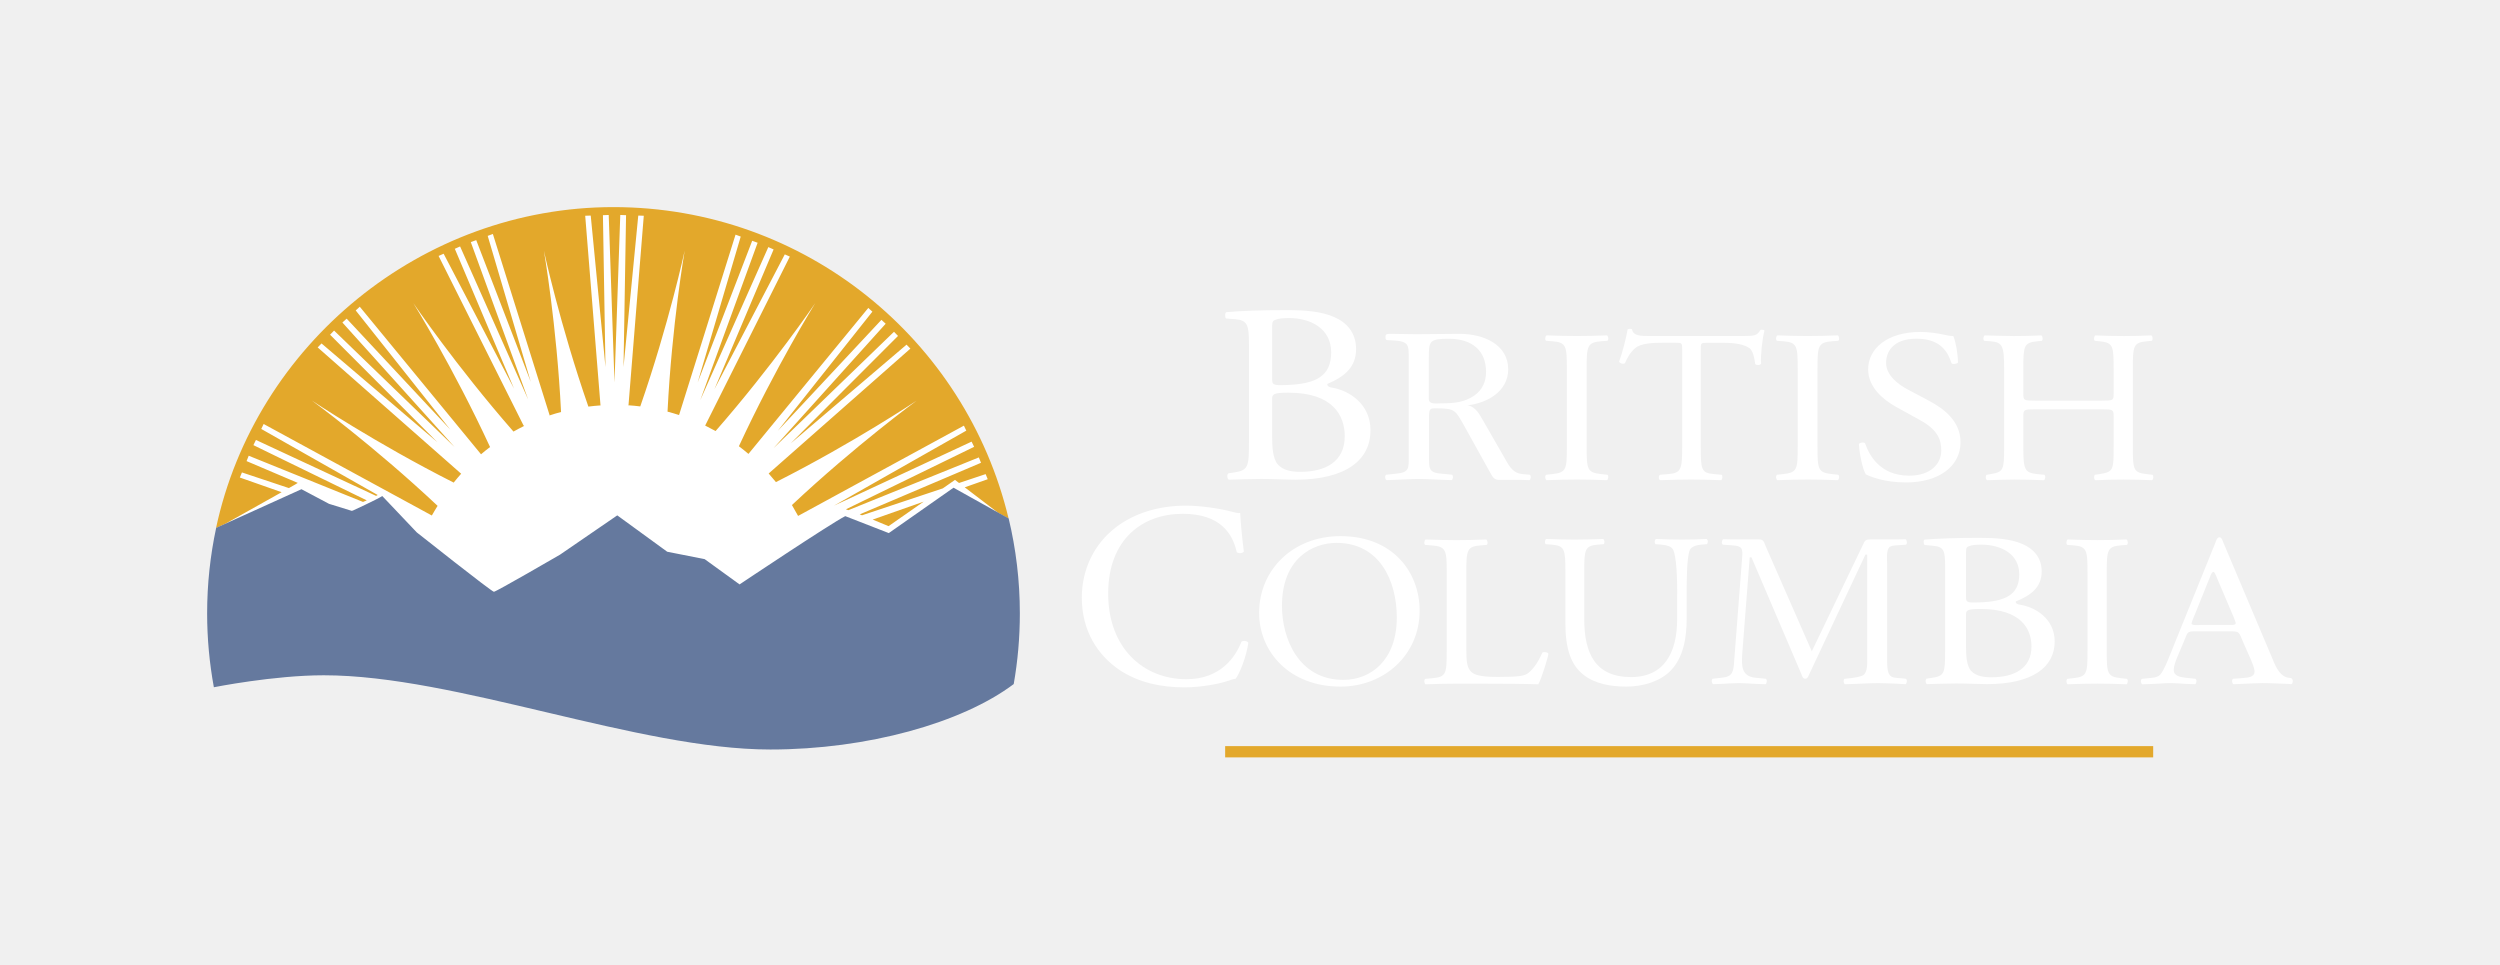
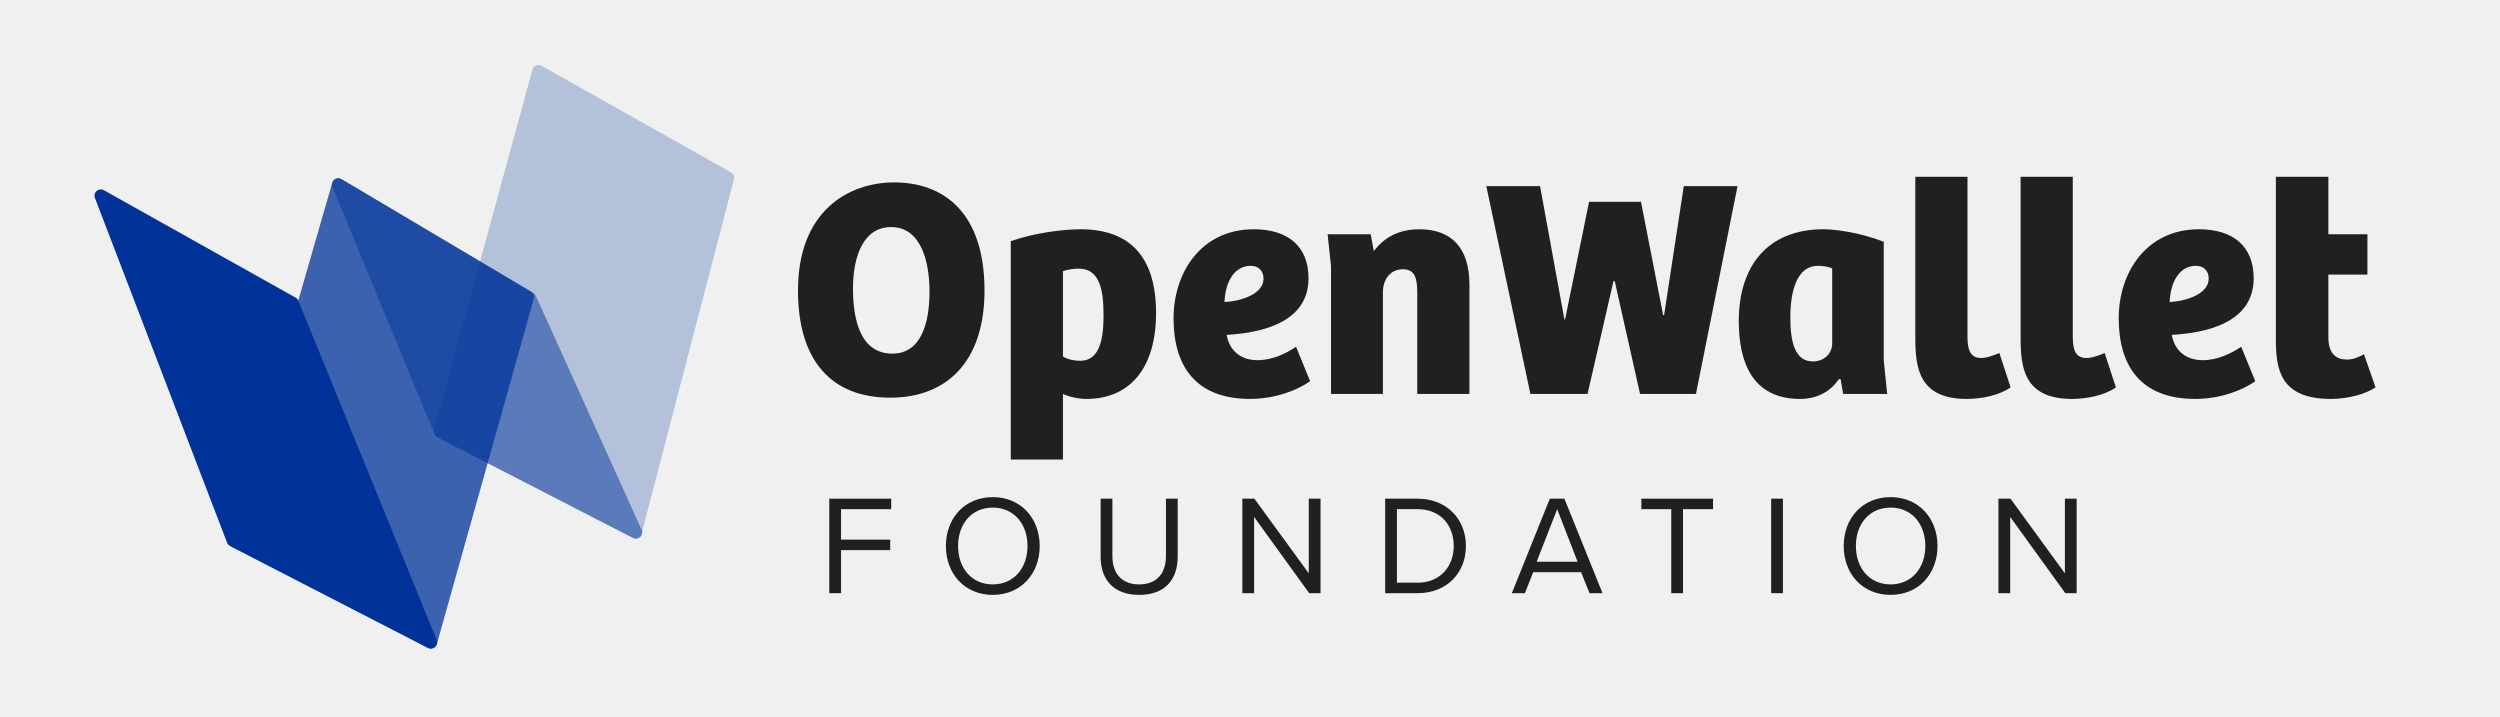
- <svg xmlns="http://www.w3.org/2000/svg" id="BC_ID" viewBox="0 0 847.65 327.01">
+ <svg xmlns="http://www.w3.org/2000/svg" id="Logos" viewBox="0 0 500 143.334">
  <defs>
-     <style>.cls-1{fill:#e3a82b;}.cls-1,.cls-2,.cls-3,.cls-4{stroke-width:0px;}.cls-2{fill:none;}.cls-3{fill:#fff;}.cls-4{fill:#65799e;}</style>
+     <style>
+       .cls-1, .cls-2, .cls-3, .cls-4 {
+         fill: #039;
+       }
+ 
+       .cls-5 {
+         fill: #221f20;
+       }
+ 
+       .cls-2 {
+         opacity: .5;
+       }
+ 
+       .cls-3 {
+         opacity: .75;
+       }
+ 
+       .cls-4 {
+         opacity: .25;
+       }
+     </style>
  </defs>
-   <path class="cls-3" d="m109.59,226.32c44.7,0,106.54,25.17,151.41,25.17,32.02,0,63.26-8.54,81.04-21.13,1.24-7.39,1.9-14.97,1.9-22.72,0-75.13-60.91-136.04-136.04-136.04s-136.04,60.91-136.04,136.04c0,7.65.64,15.15,1.86,22.46,4.9-.91,21.57-3.79,35.87-3.79Z" />
-   <rect class="cls-1" x="415.4" y="252.98" width="314.66" height="3.82" />
-   <path class="cls-3" d="m423.47,116.64c0-6.39-.45-8.08-4.76-8.43l-3-.21c-.49-.39-.35-2.12.1-2.16,5.17-.46,11.69-.69,20.6-.69,6.04,0,11.79.43,16.1,2.42,4.12,1.81,7.28,5.26,7.28,10.79,0,6.22-4.03,9.41-9.77,11.83,0,.86.77,1.12,1.82,1.29,5.17.86,12.84,5.18,12.84,14.42,0,10.01-8.24,16.75-25.49,16.75-2.78,0-7.47-.26-11.5-.26s-7.47.17-11.02.26c-.57-.26-.77-1.64-.19-2.16l1.73-.26c5.08-.78,5.27-1.73,5.27-10.79v-32.8Zm7.86,11.48c0,2.42.1,2.59,4.98,2.42,9.77-.35,15.04-2.94,15.04-11.05s-7-11.65-14.28-11.65c-2.11,0-3.55.17-4.41.52-.96.26-1.34.69-1.34,2.24v17.52Zm0,20.03c0,3.11.19,7.51,2.01,9.41,1.82,1.98,4.7,2.42,7.57,2.42,8.53,0,15.04-3.45,15.04-12.08,0-6.82-3.83-14.76-19.07-14.76-5.17,0-5.56.52-5.56,2.24v12.77Z" />
-   <path class="cls-3" d="m531.26,125.14c0-7.82-.16-9.07-4.99-9.44l-2.05-.15c-.49-.29-.33-1.62.16-1.84,4.09.15,6.87.22,10.31.22s6.06-.07,10.15-.22c.49.22.65,1.55.16,1.84l-2.04.15c-4.83.37-4.99,1.62-4.99,9.44v26.25c0,7.82.16,8.85,4.99,9.36l2.04.22c.49.29.33,1.62-.16,1.84-4.09-.15-6.87-.22-10.15-.22-3.44,0-6.22.07-10.31.22-.49-.22-.66-1.4-.16-1.84l2.05-.22c4.83-.52,4.99-1.55,4.99-9.36v-26.25Z" />
-   <path class="cls-3" d="m576.66,151.53c0,7.74.15,8.85,4.6,9.22l2.45.22c.46.29.31,1.62-.15,1.84-4.37-.15-6.98-.22-10.05-.22s-5.75.07-10.66.22c-.46-.22-.62-1.47,0-1.84l2.76-.22c4.37-.37,4.75-1.48,4.75-9.22v-32.96c0-2.28,0-2.36-2.3-2.36h-4.22c-3.3,0-7.51.15-9.43,1.84-1.84,1.62-2.61,3.24-3.45,5.09-.62.44-1.69.07-1.99-.52,1.22-3.32,2.38-8.04,2.91-10.98.23-.15,1.23-.22,1.46,0,.46,2.36,2.99,2.29,6.52,2.29h31.05c4.14,0,4.83-.15,5.98-2.06.38-.15,1.23-.07,1.38.22-.84,3.02-1.38,9-1.15,11.21-.31.59-1.61.59-1.99.15-.23-1.84-.77-4.57-1.92-5.38-1.76-1.25-4.68-1.84-8.89-1.84h-5.44c-2.3,0-2.22.07-2.22,2.51v32.81Z" />
-   <path class="cls-3" d="m609.53,125.14c0-7.82-.16-9.07-4.99-9.44l-2.05-.15c-.49-.29-.33-1.62.16-1.84,4.09.15,6.87.22,10.31.22s6.05-.07,10.15-.22c.49.22.66,1.55.17,1.84l-2.05.15c-4.83.37-4.99,1.62-4.99,9.44v26.25c0,7.82.16,8.85,4.99,9.36l2.05.22c.49.29.33,1.62-.17,1.84-4.09-.15-6.87-.22-10.15-.22-3.44,0-6.22.07-10.31.22-.49-.22-.65-1.4-.16-1.84l2.05-.22c4.83-.52,4.99-1.55,4.99-9.36v-26.25Z" />
-   <path class="cls-3" d="m646.2,163.57c-7.31,0-11.92-1.92-13.57-2.73-1.04-1.62-2.18-6.86-2.35-10.32.44-.52,1.74-.66,2.09-.22,1.31,3.76,4.87,10.98,14.96,10.98,7.31,0,10.87-4.05,10.87-8.48,0-3.24-.78-6.86-7.13-10.32l-8.26-4.57c-4.35-2.43-9.4-6.64-9.4-12.68,0-7,6.44-12.68,17.75-12.68,2.7,0,5.83.44,8.09.96,1.13.29,2.35.44,3.04.44.78,1.77,1.57,5.9,1.57,9-.35.44-1.74.66-2.18.22-1.13-3.54-3.48-8.33-11.83-8.33s-10.35,4.79-10.35,8.18c0,4.28,4.18,7.38,7.39,9.07l6.96,3.69c5.48,2.88,10.88,7.15,10.88,14.16,0,8.11-7.22,13.64-18.53,13.64Z" />
-   <path class="cls-3" d="m689.99,138.78c-3.81,0-3.96.15-3.96,2.36v10.4c0,7.74.4,8.77,4.84,9.22l2.3.22c.48.29.32,1.62-.16,1.84-4.28-.15-6.98-.22-10.08-.22-3.41,0-6.11.15-9.2.22-.47-.22-.63-1.4-.16-1.84l1.35-.22c4.45-.74,4.6-1.48,4.6-9.22v-26.54c0-7.74-.55-8.99-4.68-9.29l-2.06-.15c-.48-.29-.32-1.62.16-1.84,3.89.07,6.58.22,10,.22,3.1,0,5.79-.07,9.2-.22.48.22.63,1.55.16,1.84l-1.51.15c-4.6.44-4.76,1.55-4.76,9.29v8.48c0,2.28.16,2.36,3.96,2.36h22.69c3.81,0,3.97-.07,3.97-2.36v-8.48c0-7.74-.16-8.85-4.84-9.29l-1.51-.15c-.48-.29-.32-1.62.16-1.84,3.65.15,6.35.22,9.6.22s5.79-.07,9.36-.22c.48.22.63,1.55.16,1.84l-1.66.15c-4.6.44-4.76,1.55-4.76,9.29v26.54c0,7.74.16,8.7,4.76,9.22l1.9.22c.47.29.32,1.62-.16,1.84-3.81-.15-6.51-.22-9.6-.22-3.25,0-6.11.07-9.6.22-.48-.22-.63-1.4-.16-1.84l1.51-.22c4.84-.74,4.84-1.48,4.84-9.22v-10.4c0-2.21-.16-2.36-3.97-2.36h-22.69Z" />
-   <path class="cls-3" d="m378.06,179.01c6.52-5.07,14.83-7.57,24.12-7.57,4.82,0,11.61.98,15.81,2.14,1.07.27,1.7.45,2.5.36.09,2.05.54,7.65,1.25,13.09-.45.62-1.79.71-2.41.18-1.34-6.05-5.36-13-18.31-13-13.67,0-25.28,8.64-25.28,27.06s11.88,29.02,26.53,29.02c11.52,0,16.62-7.48,18.67-12.73.63-.44,1.97-.27,2.32.36-.62,4.63-2.95,10.5-4.29,12.2-1.07.18-2.14.53-3.13.89-1.97.71-8.4,2.05-14.11,2.05-8.04,0-15.72-1.6-22.24-5.96-7.15-4.9-12.69-12.99-12.69-24.48,0-9.88,4.47-18.34,11.26-23.59Z" />
-   <path class="cls-3" d="m426.92,207.81c0-14.75,11.61-26.03,27.56-26.03,17.88,0,26.86,12.31,26.86,25.29,0,14.89-11.92,25.73-26.86,25.73-17.19,0-27.56-11.72-27.56-25Zm46.68,1.55c0-12.17-5.65-25.29-20.44-25.29-8.05,0-18.5,5.24-18.5,21.38,0,10.91,5.57,25.07,20.82,25.07,9.29,0,18.12-6.64,18.12-21.16Z" />
-   <path class="cls-3" d="m568.68,201.47c0-4.57-.16-13.05-1.49-15.26-.55-.89-1.95-1.4-3.91-1.55l-1.95-.15c-.47-.52-.31-1.47.15-1.77,2.97.15,5.86.22,8.91.22,3.28,0,5.39-.08,8.21-.22.62.37.55,1.33.16,1.77l-1.88.15c-1.95.15-3.44.81-3.91,1.77-1.09,2.43-1.09,10.91-1.09,15.04v8.33c0,6.42-1.1,13.2-5.47,17.62-3.36,3.47-9.14,5.38-14.93,5.38-5.39,0-10.79-.96-14.62-4.05-4.14-3.24-6.1-8.63-6.1-17.4v-17.4c0-7.67-.16-8.92-4.69-9.29l-1.96-.15c-.47-.29-.31-1.55.15-1.77,3.91.15,6.57.22,9.69.22s5.78-.08,9.61-.22c.47.22.63,1.47.16,1.77l-1.88.15c-4.53.37-4.69,1.62-4.69,9.29v15.93c0,11.87,3.91,19.69,15.87,19.69,11.33,0,15.63-8.41,15.63-19.61v-8.48Z" />
-   <path class="cls-3" d="m659.52,192.26c0-5.51-.35-6.93-4.23-7.22l-2.77-.27c-.31-.28-.48-1.78.09-1.82,4.67-.35,10.54-.59,18.57-.59,5.44,0,10.62.37,14.51,2.08,3.71,1.57,6.56,4.54,6.56,9.31,0,5.36-3.63,8.12-8.81,10.2,0,.75.69.97,1.64,1.12,4.67.74,11.58,4.47,11.58,12.44,0,8.64-7.43,14.45-22.98,14.45-2.5,0-6.74-.22-10.37-.22s-6.74.15-9.93.22c-.52-.22-.69-1.41-.17-1.86l1.55-.22c4.58-.67,4.75-1.49,4.75-9.31v-28.3Zm7.08,9.9c0,2.09.09,2.24,4.49,2.09,8.81-.3,13.56-2.53,13.56-9.53s-6.3-10.05-12.87-10.05c-1.9,0-3.2.15-3.97.45-.87.22-1.21.59-1.21,1.94v15.12Zm0,17.28c0,2.68.17,6.48,1.81,8.12,1.64,1.71,4.23,2.08,6.82,2.08,7.69,0,13.56-2.98,13.56-10.43,0-5.88-3.45-12.73-17.19-12.73-4.67,0-5.01.44-5.01,1.94v11.02Z" />
-   <path class="cls-3" d="m518.75,160.97l-2.05-.18c-.41-.04-.78-.1-1.13-.15-2.99-.53-4.19-3.2-5.6-5.67l-7.08-12.32c-1.22-2.05-2.53-4.82-5.33-5.21,7.25-.87,13.81-5.06,13.81-12.24,0-8.3-8.21-12.01-16.52-12.01-4.98,0-9.52.13-14.59.13-2.79,0-6.12-.13-8.92-.13-1.55,0-1.57.32-1.57,1.18,0,1.28.54.92,2.19,1.02,5.9.33,5.68,1.43,5.68,6.49v32.31c0,4.62.4,6-4.46,6.44,0,0-.74.08-1.17.12l-2.06.21c-.49.44-.33,1.62.16,1.84,1.09-.04,3.03-.12,3.03-.12,2.69-.08,5.38-.28,8.06-.28s5.29.21,7.95.29h0c.94.03,1.94.07,3.03.1.49-.22.66-1.4.16-1.84l-2.07-.2c-.42-.05-1.15-.11-1.15-.11-4.9-.33-4.6-1.71-4.6-6.46v-12.17c0-.71-.09-2.61.44-3.16.44-.48,1.22-.4,1.92-.4,6.64,0,6.55.63,9.7,6.16l8.56,15.4c.7,1.19,1.22,2.69,2.97,2.69h7.44c.94.03,1.92.06,3.01.1.49-.22.65-1.4.16-1.84Zm-29.83-24.23c-1.49,0-4.46.55-4.46-1.42v-14.14c0-5.53.18-6.32,6.82-6.32,7.78,0,12.58,3.95,12.58,11.22,0,3.16-1.14,6.08-4.02,8.06-3.32,2.29-6.9,2.61-10.92,2.61Z" />
-   <path class="cls-3" d="m490.53,194.2c0-7.74-.16-8.92-5.27-9.29l-2.03-.15c-.49-.3-.32-1.62.16-1.84,4.54.15,7.3.22,10.54.22s5.92-.07,9.98-.22c.49.22.65,1.55.16,1.84l-1.95.15c-4.78.37-4.95,1.55-4.95,9.29v25.66c0,4.64.24,6.56,1.7,7.96.89.81,2.43,1.7,8.84,1.7,6.89,0,8.6-.3,9.9-.96,1.62-.89,3.73-3.54,5.35-7.3.49-.37,2.03-.07,2.03.44,0,.81-2.27,8.33-3.41,10.32-4.13-.15-11.84-.22-20.2-.22h-7.46c-3.41,0-6,.07-10.54.22-.49-.22-.65-1.4-.16-1.84l2.43-.22c4.7-.44,4.87-1.48,4.87-9.22v-26.54Z" />
-   <path class="cls-3" d="m707.79,194.34c0-7.81-.16-9.07-4.86-9.44l-1.99-.15c-.48-.3-.32-1.62.16-1.84,3.98.15,6.69.22,10.03.22s5.89-.07,9.87-.22c.48.22.64,1.55.16,1.84l-1.99.15c-4.7.37-4.86,1.62-4.86,9.44v26.25c0,7.82.16,8.85,4.86,9.36l1.99.22c.48.3.32,1.62-.16,1.84-3.98-.15-6.69-.22-9.87-.22-3.35,0-6.05.07-10.03.22-.48-.22-.64-1.4-.16-1.84l1.99-.22c4.7-.52,4.86-1.55,4.86-9.36v-26.25Z" />
-   <path class="cls-3" d="m644.16,229.94c-.41-.04-1.17-.1-1.17-.1-.84-.08-1.59-.2-2.19-.86-1.03-1.1-.95-4.23-.95-5.48v-32.31c0-1.41-.34-4.46.69-5.56.52-.58,1.59-.67,2.55-.73h0c.58-.05.6-.05,1.11-.07l2.05-.15c.49-.3.33-1.62-.16-1.84-1.09.04-2.09.02-3.03.05h0s-8.7,0-8.7,0c-.95,0-1.81,0-2.32,1.02l-17.73,36.92-15.66-35.67c-.52-1.25-.6-2.27-2.24-2.27h-9.05c-.94-.03-1.98-.02-3.08-.06-.49.22-.66,1.55-.16,1.84l2.05.15c.42.03,1.19.09,1.19.09,3.4.22,3.61.98,3.3,4.55l-2.67,34.65c-.23,3.48-.42,5.32-4.07,5.66,0,0-.77.1-1.19.14l-2.04.22c-.49.44-.33,1.62.16,1.84,1.08-.04,3-.1,3-.1,1.85-.09,3.73-.25,5.61-.25,2.03,0,4.06.19,6.1.27h0c.94.03,1.94.07,3.03.1.49-.22.66-1.4.16-1.84l-2.04-.22c-.54-.04-1.14-.1-1.14-.1-5.26-.36-5.14-4.07-4.81-8.62l2.5-32.23h.6l16.95,39.66c.17.55.43,1.49,1.29,1.49.78,0,1.03-.86,1.29-1.41l19.1-40.68h.6v35.44c0,1.41.17,4.3-1.29,5.4-.76.57-3.25.91-3.25.91-.34.05-.7.1-1.11.15l-2.04.22c-.49.44-.33,1.62.16,1.84,1.08-.04,2.99-.1,2.99-.1,2.77-.08,5.59-.28,8.41-.28,2.03,0,6,.19,6,.19.95.03,2.02.13,3.12.17.49-.22.66-1.4.16-1.84l-2.05-.22Z" />
-   <path class="cls-3" d="m777.13,230.14l-.28-.22c-.41-.04-.77-.09-1.11-.15-3.19-.71-4.43-4.55-5.61-7.29l-16.41-38.83c-.16-.47-.49-1.47-1.14-1.47-.89,0-1.14,1.08-1.38,1.7l-15.68,38.76c-.57,1.47-2.03,5.03-3.09,6.11-.81.83-1.86.99-2.99,1.1,0,0-.88.08-1.31.13l-1.93.2c-.49.44-.33,1.62.16,1.84,1.09-.04,3.03-.11,3.03-.11,2.14-.03,4.29-.3,6.44-.3,1.81,0,3.61.19,5.41.27,0,0,1.94.07,3.03.11.49-.22.65-1.4.16-1.84l-2.05-.22c-.41-.04-1.11-.11-1.11-.11-1.89-.21-4.24-.55-4.24-2.62,0-1.39.65-3.02,1.14-4.25l2.44-5.8c1.22-2.78.73-3.1,3.98-3.1h11.05c3.9,0,3.33,0,5.04,3.95l2.6,5.88c.41,1.01,1.14,2.71,1.14,3.79,0,1.94-2.12,2.07-4.11,2.24,0,0-.66.06-1.23.1l-1.97.14c-.49.44-.33,1.62.17,1.84,1.09-.04,3.03-.12,3.03-.12,2.31-.08,4.64-.26,6.87-.26,2.85,0,5.69.19,8.54.27h0c.93.03.14.06,1.22.1.49-.22.65-1.4.16-1.84Zm-21.49-18.25h-9.57c-.33,0-3,.31-3-.47,0-.24.17-.7.25-.94l5.75-14.23c.17-.39.75-2.35,1.41-2.35.5,0,1.17,2.03,1.33,2.35l5.66,13.29c0,.16.58,1.41.58,1.72,0,.86-1.91.62-2.41.62Z" />
-   <rect class="cls-2" width="847.65" height="327.01" />
-   <polygon class="cls-1" points="295.89 176.17 301.27 178.4 313.19 170.08 295.89 176.17" />
-   <path class="cls-1" d="m95.46,166.88l-14.14-4.97.71-1.73,15.92,5.31.07-.04,2.1-1.19.84-.53-17.36-7.39.73-1.82,38.75,15.67,1.28-.53-38.44-18.73.86-1.76,40.73,18.96.56-.29-39.49-22.4.81-1.68,57.03,31.03c.47-.86,1.44-2.44,1.95-3.28-21.68-20.39-42.61-35.69-42.61-35.69,0,0,21.52,14.41,48.07,27.81.88-1.09,1.6-1.97,2.53-3.01l-48.65-42.83,1.31-1.34,39.27,33.47-36.38-36.43,1.36-1.41,40.84,39.47-38.02-42.2,1.45-1.31,35.14,37.63-32.07-40.41,1.38-1.26,41.11,50.03c1.06-.92,1.95-1.61,3.06-2.46-12.44-26.91-26.02-48.8-26.02-48.8,0,0,14.46,21.28,33.96,43.56,1.19-.67,2.4-1.31,3.63-1.92l-.21-.13-28.81-57.5,1.71-.75,23.87,45.74-20.08-47.41,1.79-.8,23.08,51.9-19.45-53.37,1.84-.67,18.49,48.05-14.6-49.49,1.75-.65,19.22,61.38-.04.16.05-.02c1.28-.43,2.58-.81,3.89-1.16-1.46-29.48-5.82-54.7-5.82-54.7,0,0,5.4,25,15.08,52.87,1.35-.17,2.71-.31,4.07-.4l-.04-.06h.17l-.1-.14-5.17-64.11,1.87-.06,5,51.35-.86-51.48,1.96-.07,1.96,56.77,1.96-56.77,1.96.07-.86,51.48,5-51.35,1.87.06-5.17,64.11-.1.14h.03v.02s.07,0,.07,0c1.34.08,2.66.22,3.98.38,9.67-27.84,15.06-52.8,15.06-52.8,0,0-4.35,25.14-5.82,54.57,1.32.35,2.63.73,3.91,1.15l19.15-61.16,1.76.65-14.6,49.48,18.49-48.05,1.84.67-19.45,53.37,23.08-51.9,1.79.8-20.08,47.41,23.87-45.74,1.71.75-28.71,57.3.05.02c1.18.58,2.34,1.19,3.49,1.83,19.42-22.21,33.79-43.37,33.79-43.37,0,0-13.49,21.74-25.89,48.52,1.11.84,2.19,1.7,3.24,2.6l40.63-49.49,1.39,1.26-32.08,40.41,35.14-37.63,1.45,1.31-38.02,42.2,40.84-39.47,1.36,1.41-36.38,36.43,39.27-33.47,1.31,1.34-48.06,42.35.03.03c.84.94,1.65,1.9,2.44,2.88,26.39-13.34,47.71-27.62,47.71-27.62,0,0-20.72,15.16-42.29,35.4.59.99,1.55,2.67,2.09,3.69l56.22-30.61.81,1.69-44.88,25.45,46.68-21.72.86,1.76-43.48,21.19.83.29,44.24-17.89.74,1.82-41.12,17.49.77.32,27.4-9.13,4.13-2.88,1.37,1.05,9.02-3.01.71,1.73-7.8,2.75,11.27,8.6,3.61,2.01c-14.49-60.58-68.98-105.62-134-105.62s-121.42,46.63-134.73,108.82c.17-.08.34-.16.51-.24l1.65-.75,1.01-.47,19.01-10.66Z" />
-   <path class="cls-4" d="m72.5,233.02s20.32-4.06,37.29-4.06c44.7,0,106.54,25.17,151.41,25.17,32.91,0,65.02-9.03,82.51-22.19,1.37-7.79,2.08-15.8,2.08-23.98,0-11.08-1.32-21.85-3.79-32.17l-18.7-10.43-21.95,15.39-14.76-5.75c-5,2.53-35.83,23.15-35.83,23.15l-11.84-8.57-12.7-2.51-16.93-12.33-19.42,13.33s-21.67,12.58-22.41,12.58-26.14-20.13-26.14-20.13l-11.7-12.33c-1.99,1.26-9.95,4.91-9.95,4.91l-.41.11-7.7-2.38-9.35-4.96-28.41,12.88c-.17.08-.34.16-.51.24-2,9.34-3.06,19.03-3.06,28.96,0,8.56.79,16.93,2.28,25.06Z" />
+   <g>
+     <path class="cls-5" d="M159.599,58.101c0-15.996,10.185-21.62,19.245-21.62,9.623,0,18.058,5.749,18.058,21.62,0,14.247-7.561,21.433-18.87,21.433-11.622,0-18.433-7.249-18.433-21.433Zm26.306,.188c0-5.249-1.375-12.872-7.686-12.872-5.624,0-7.624,5.999-7.624,12.247,0,5.811,1.25,13.059,7.873,13.059,5.749,0,7.436-6.061,7.436-12.435Z" />
+     <path class="cls-5" d="M216.088,45.854c10.06,0,15.122,5.687,15.122,16.746,0,11.123-5.311,17.184-13.934,17.184-1.625,0-3.499-.438-4.687-1v13.122h-10.435V48.229c5.062-1.75,10.685-2.375,13.934-2.375Zm4.624,17.246c0-5.561-.937-9.373-4.999-9.373-1.25,0-2.375,.25-3.125,.5v17.059c.812,.562,2.25,.875,3.437,.875,3.625,0,4.687-3.687,4.687-9.06Z" />
+     <path class="cls-5" d="M234.711,63.663c0-9.061,5.436-17.809,16.059-17.809,6.561,0,10.935,3.187,10.935,9.811,0,8.998-9.748,10.935-16.371,11.31,.438,2.687,2.375,5.061,6.186,5.061,2.999,0,5.749-1.375,7.686-2.687l2.812,6.873c-.312,.312-5.061,3.562-11.997,3.562-10.935,0-15.309-6.624-15.309-16.121Zm17.996-7.936c0-1.562-1-2.562-2.562-2.562-3.124,0-5.061,2.937-5.249,7.248,3.374-.188,7.811-1.625,7.811-4.686Z" />
+     <path class="cls-5" d="M265.519,46.854h8.623l.625,3.374c2-2.687,4.937-4.374,9.123-4.374,6.123,0,9.997,3.437,9.997,11.06v21.87h-10.435v-20.058c0-2.937-.375-4.874-2.875-4.874s-3.999,2-3.999,4.624v20.308h-10.373v-25.556l-.687-6.374Z" />
+     <path class="cls-5" d="M308.011,37.231l4.874,26.681h.125l4.811-23.557h10.373l4.437,22.682h.188l3.937-25.806h10.748l-8.311,41.552h-11.185l-5.061-22.557h-.25l-5.186,22.557h-11.435l-8.81-41.552h10.747Z" />
+     <path class="cls-5" d="M347.755,64.225c0-10.997,5.749-18.371,16.934-18.371,2.187,0,7.061,.562,12.06,2.5v23.682l.687,6.749h-8.81l-.5-2.937-.312-.062c-1.687,2.437-4.249,3.999-7.811,3.999-9.623,0-12.247-7.499-12.247-15.559Zm18.683,4.499v-15.059c-.75-.312-1.75-.5-2.875-.5-4.124,0-5.499,4.936-5.499,10.31,0,4.811,.875,8.81,4.499,8.81,2.437,0,3.874-1.75,3.874-3.562Z" />
+     <path class="cls-5" d="M383.062,67.474V35.357h10.435v32.117c0,2.812,.75,4.124,2.75,4.124,.937,0,2.187-.375,3.624-1l2.25,6.874c-2.25,1.625-5.936,2.312-8.748,2.312-9.685,0-10.31-6.311-10.31-12.31Z" />
+     <path class="cls-5" d="M404.121,67.474V35.357h10.435v32.117c0,2.812,.75,4.124,2.75,4.124,.937,0,2.187-.375,3.624-1l2.25,6.874c-2.25,1.625-5.936,2.312-8.748,2.312-9.685,0-10.31-6.311-10.31-12.31Z" />
+     <path class="cls-5" d="M423.743,63.663c0-9.061,5.436-17.809,16.059-17.809,6.561,0,10.935,3.187,10.935,9.811,0,8.998-9.748,10.935-16.371,11.31,.438,2.687,2.375,5.061,6.186,5.061,2.999,0,5.749-1.375,7.686-2.687l2.812,6.873c-.312,.312-5.061,3.562-11.997,3.562-10.935,0-15.309-6.624-15.309-16.121Zm17.996-7.936c0-1.562-1-2.562-2.562-2.562-3.124,0-5.061,2.937-5.249,7.248,3.374-.188,7.811-1.625,7.811-4.686Z" />
+     <path class="cls-5" d="M455.175,67.849V35.357h10.498v11.497h7.811v8.061h-7.811v12.497c0,3.437,1.625,4.499,3.749,4.499,1.188,0,2.375-.5,3.375-1.062l2.312,6.624c-1.937,1.312-5.436,2.312-8.935,2.312-10.248,0-10.998-6.061-10.998-11.935Z" />
+     <path class="cls-5" d="M165.857,99.736h12.383v2.097h-10.031v6.092h9.833v2.097h-9.833v8.614h-2.352v-18.9Z" />
+     <path class="cls-5" d="M198.559,99.425c5.582,0,9.379,4.193,9.379,9.776,0,5.582-3.797,9.775-9.379,9.775-5.61,0-9.379-4.193-9.379-9.775,0-5.583,3.769-9.776,9.379-9.776Zm0,2.097c-4.25,0-6.942,3.259-6.942,7.679,0,4.392,2.692,7.679,6.942,7.679,4.222,0,6.942-3.287,6.942-7.679,0-4.42-2.72-7.679-6.942-7.679Z" />
+     <path class="cls-5" d="M220.127,99.736h2.352v11.504c0,3.457,1.87,5.639,5.355,5.639s5.355-2.182,5.355-5.639v-11.504h2.352v11.533c0,4.704-2.578,7.707-7.707,7.707s-7.708-3.032-7.708-7.679v-11.561Z" />
+     <path class="cls-5" d="M250.819,103.392v15.245h-2.352v-18.9h2.409l10.881,14.933v-14.933h2.352v18.9h-2.267l-11.022-15.245Z" />
+     <path class="cls-5" d="M277.034,99.736h6.461c5.865,0,9.69,4.109,9.69,9.464,0,5.384-3.825,9.436-9.69,9.436h-6.461v-18.9Zm6.461,16.803c4.59,0,7.254-3.287,7.254-7.339,0-4.081-2.579-7.368-7.254-7.368h-4.109v14.707h4.109Z" />
+     <path class="cls-5" d="M316.226,114.442h-9.578l-1.672,4.194h-2.607l7.594-18.9h2.918l7.622,18.9h-2.607l-1.671-4.194Zm-8.897-2.097h8.189l-4.081-10.513-4.108,10.513Z" />
+     <path class="cls-5" d="M334.252,101.833h-5.979v-2.097h14.338v2.097h-6.007v16.803h-2.352v-16.803Z" />
+     <path class="cls-5" d="M354.232,99.736h2.352v18.9h-2.352v-18.9Z" />
+     <path class="cls-5" d="M378.121,99.425c5.582,0,9.379,4.193,9.379,9.776,0,5.582-3.797,9.775-9.379,9.775-5.61,0-9.379-4.193-9.379-9.775,0-5.583,3.769-9.776,9.379-9.776Zm0,2.097c-4.25,0-6.942,3.259-6.942,7.679,0,4.392,2.692,7.679,6.942,7.679,4.222,0,6.942-3.287,6.942-7.679,0-4.42-2.72-7.679-6.942-7.679Z" />
+     <path class="cls-5" d="M402.041,103.392v15.245h-2.352v-18.9h2.409l10.881,14.933v-14.933h2.352v18.9h-2.267l-11.022-15.245Z" />
+   </g>
+   <g>
+     <path class="cls-4" d="M108.308,13.162l37.881,21.308c.496,.279,.742,.858,.599,1.409l-18.473,70.878c-.203,.777-1.074,1.166-1.788,.798l-39.083-20.134c-.526-.271-.791-.874-.635-1.445L106.484,13.925c.215-.787,1.113-1.163,1.824-.763Z" />
+     <path class="cls-2" d="M68.272,35.83l38.381,22.76c.233,.138,.415,.349,.519,.599l21.179,46.825c.448,1.084-.705,2.135-1.743,1.588l-39.126-20.127c-.275-.145-.486-.387-.593-.678l-20.434-49.458c-.405-1.107,.804-2.111,1.818-1.509Z" />
+     <path class="cls-3" d="M68.293,35.818l37.902,22.504c.488,.29,.72,.871,.567,1.417l-19.387,69.067c-.214,.764-1.076,1.139-1.781,.776l-39.097-20.141c-.532-.274-.796-.886-.631-1.462l20.582-71.43c.227-.789,1.139-1.15,1.845-.731Z" />
+     <path class="cls-1" d="M20.771,38.041l38.357,21.488c.247,.139,.439,.357,.546,.62l27.648,67.831c.44,1.078-.7,2.121-1.735,1.588l-39.58-20.38c-.274-.141-.486-.378-.597-.666L18.985,39.583c-.42-1.096,.762-2.117,1.786-1.542Z" />
+   </g>
</svg>
